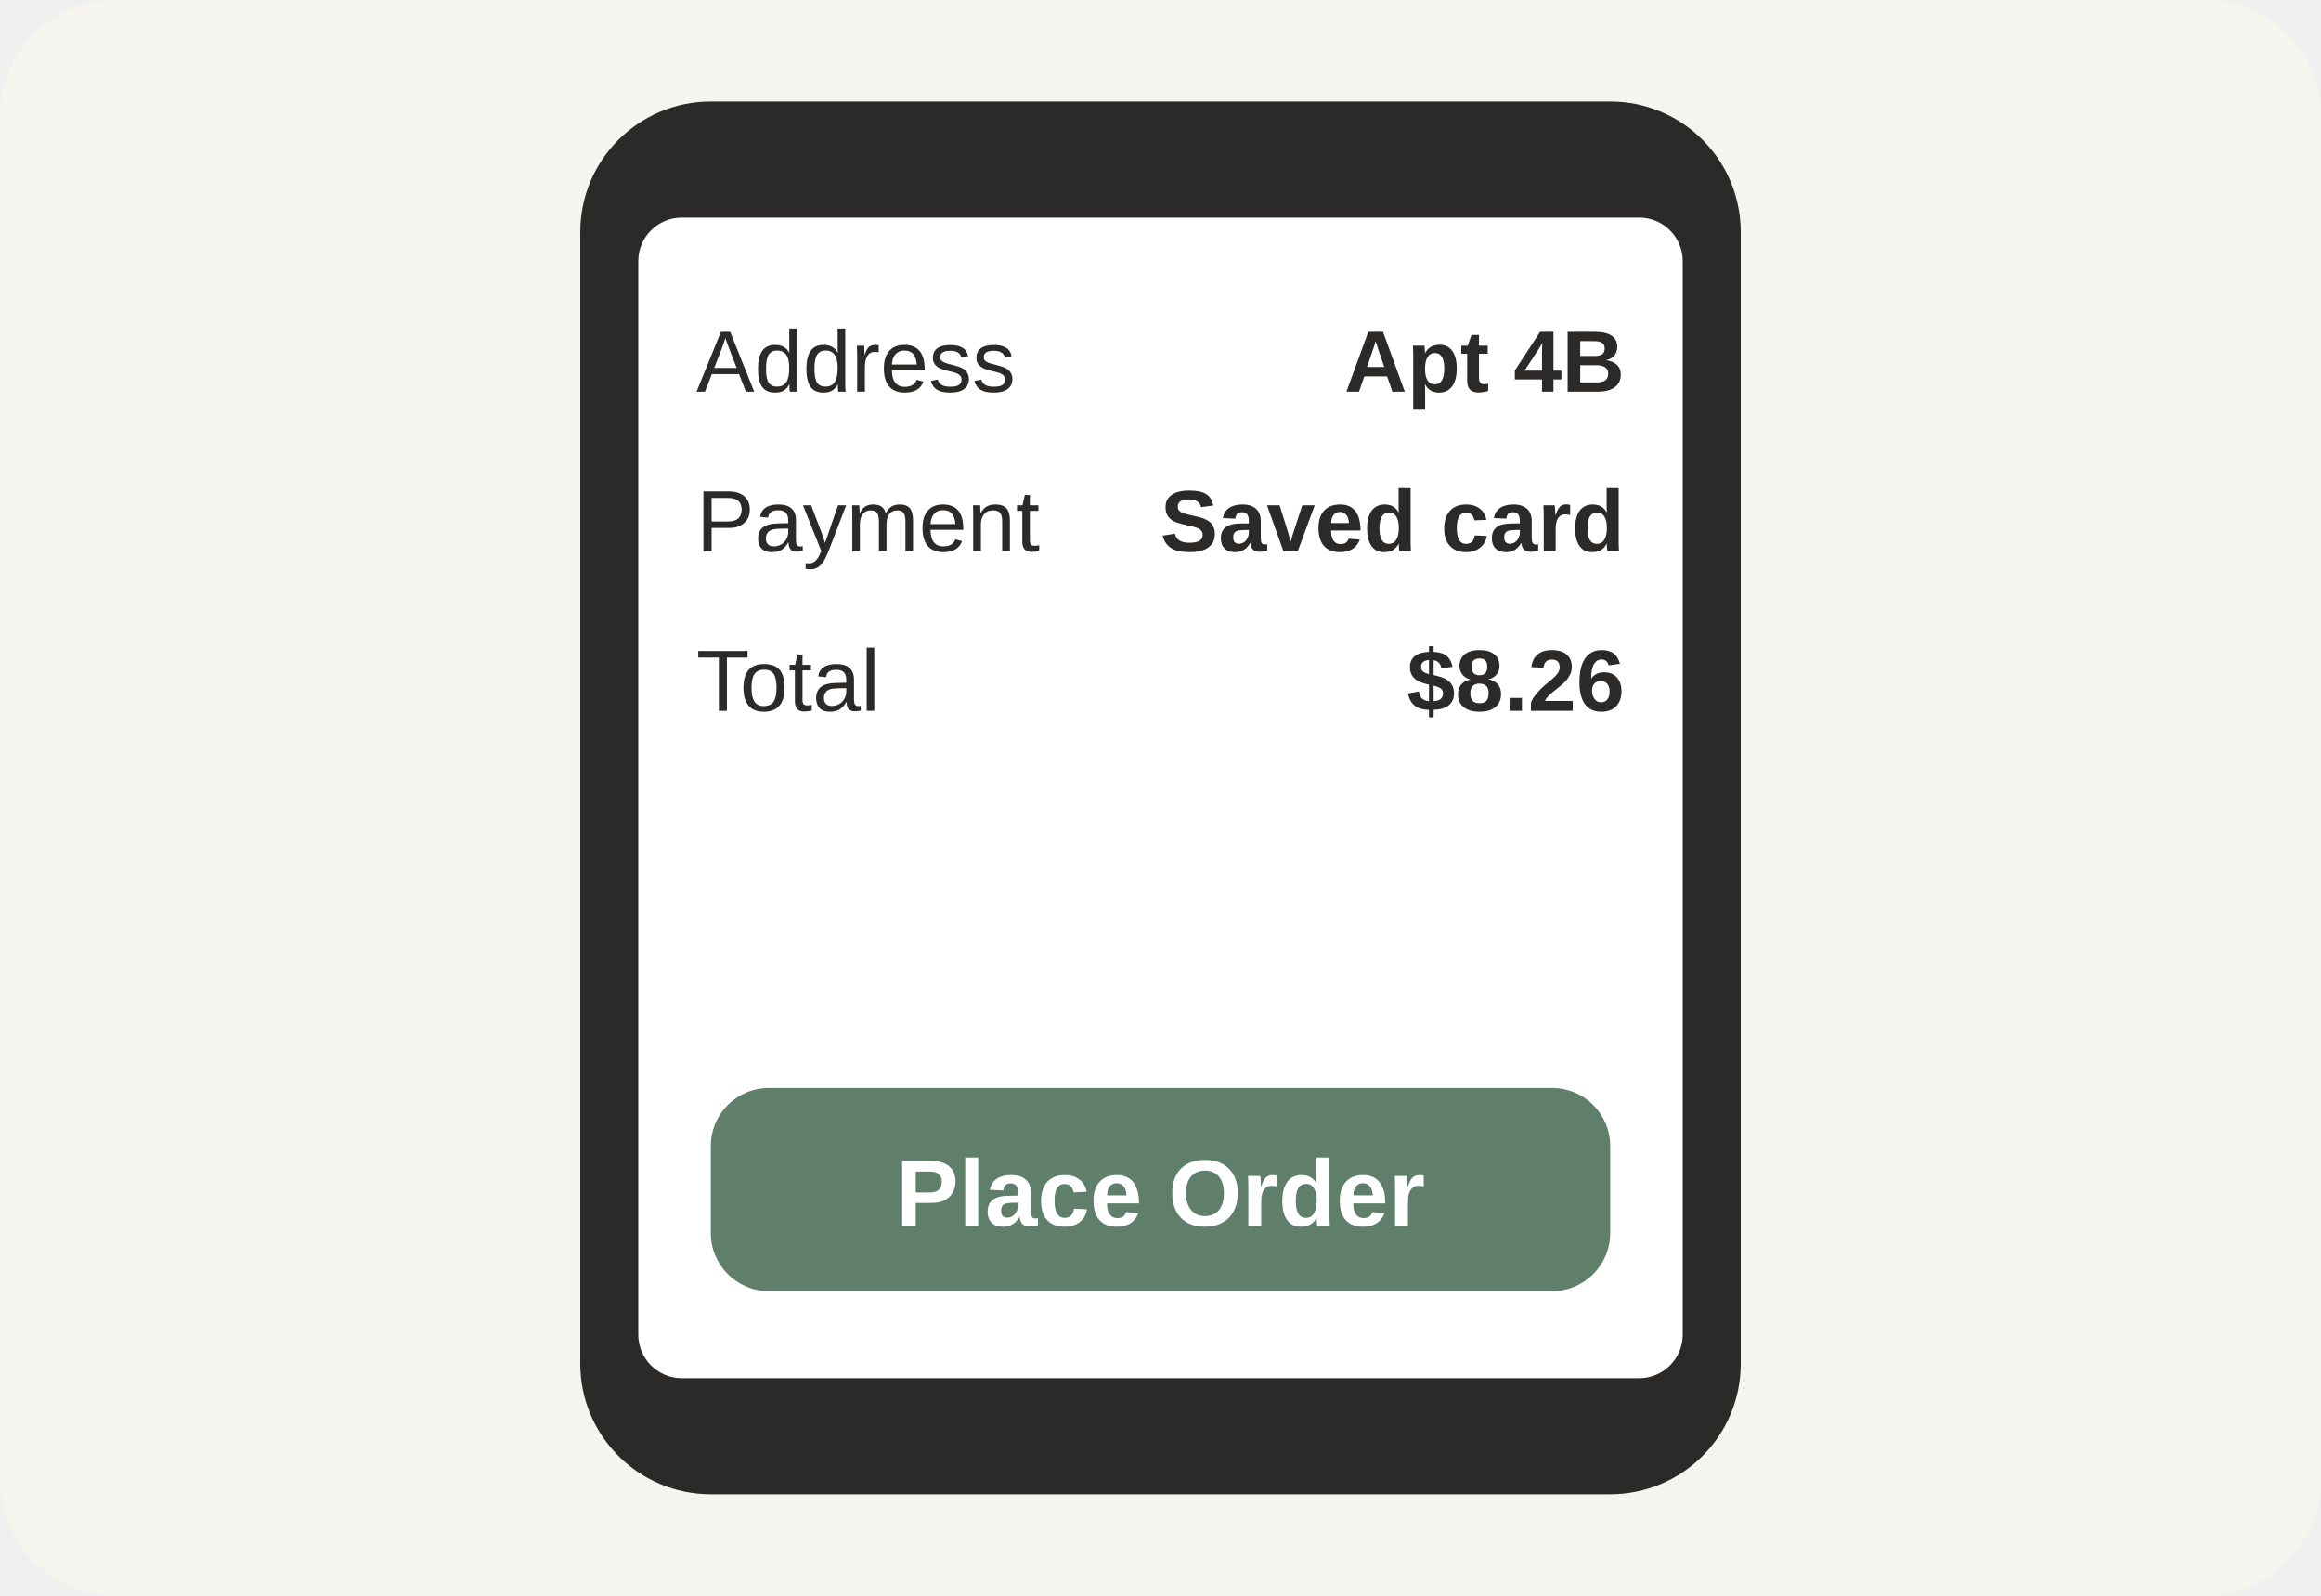
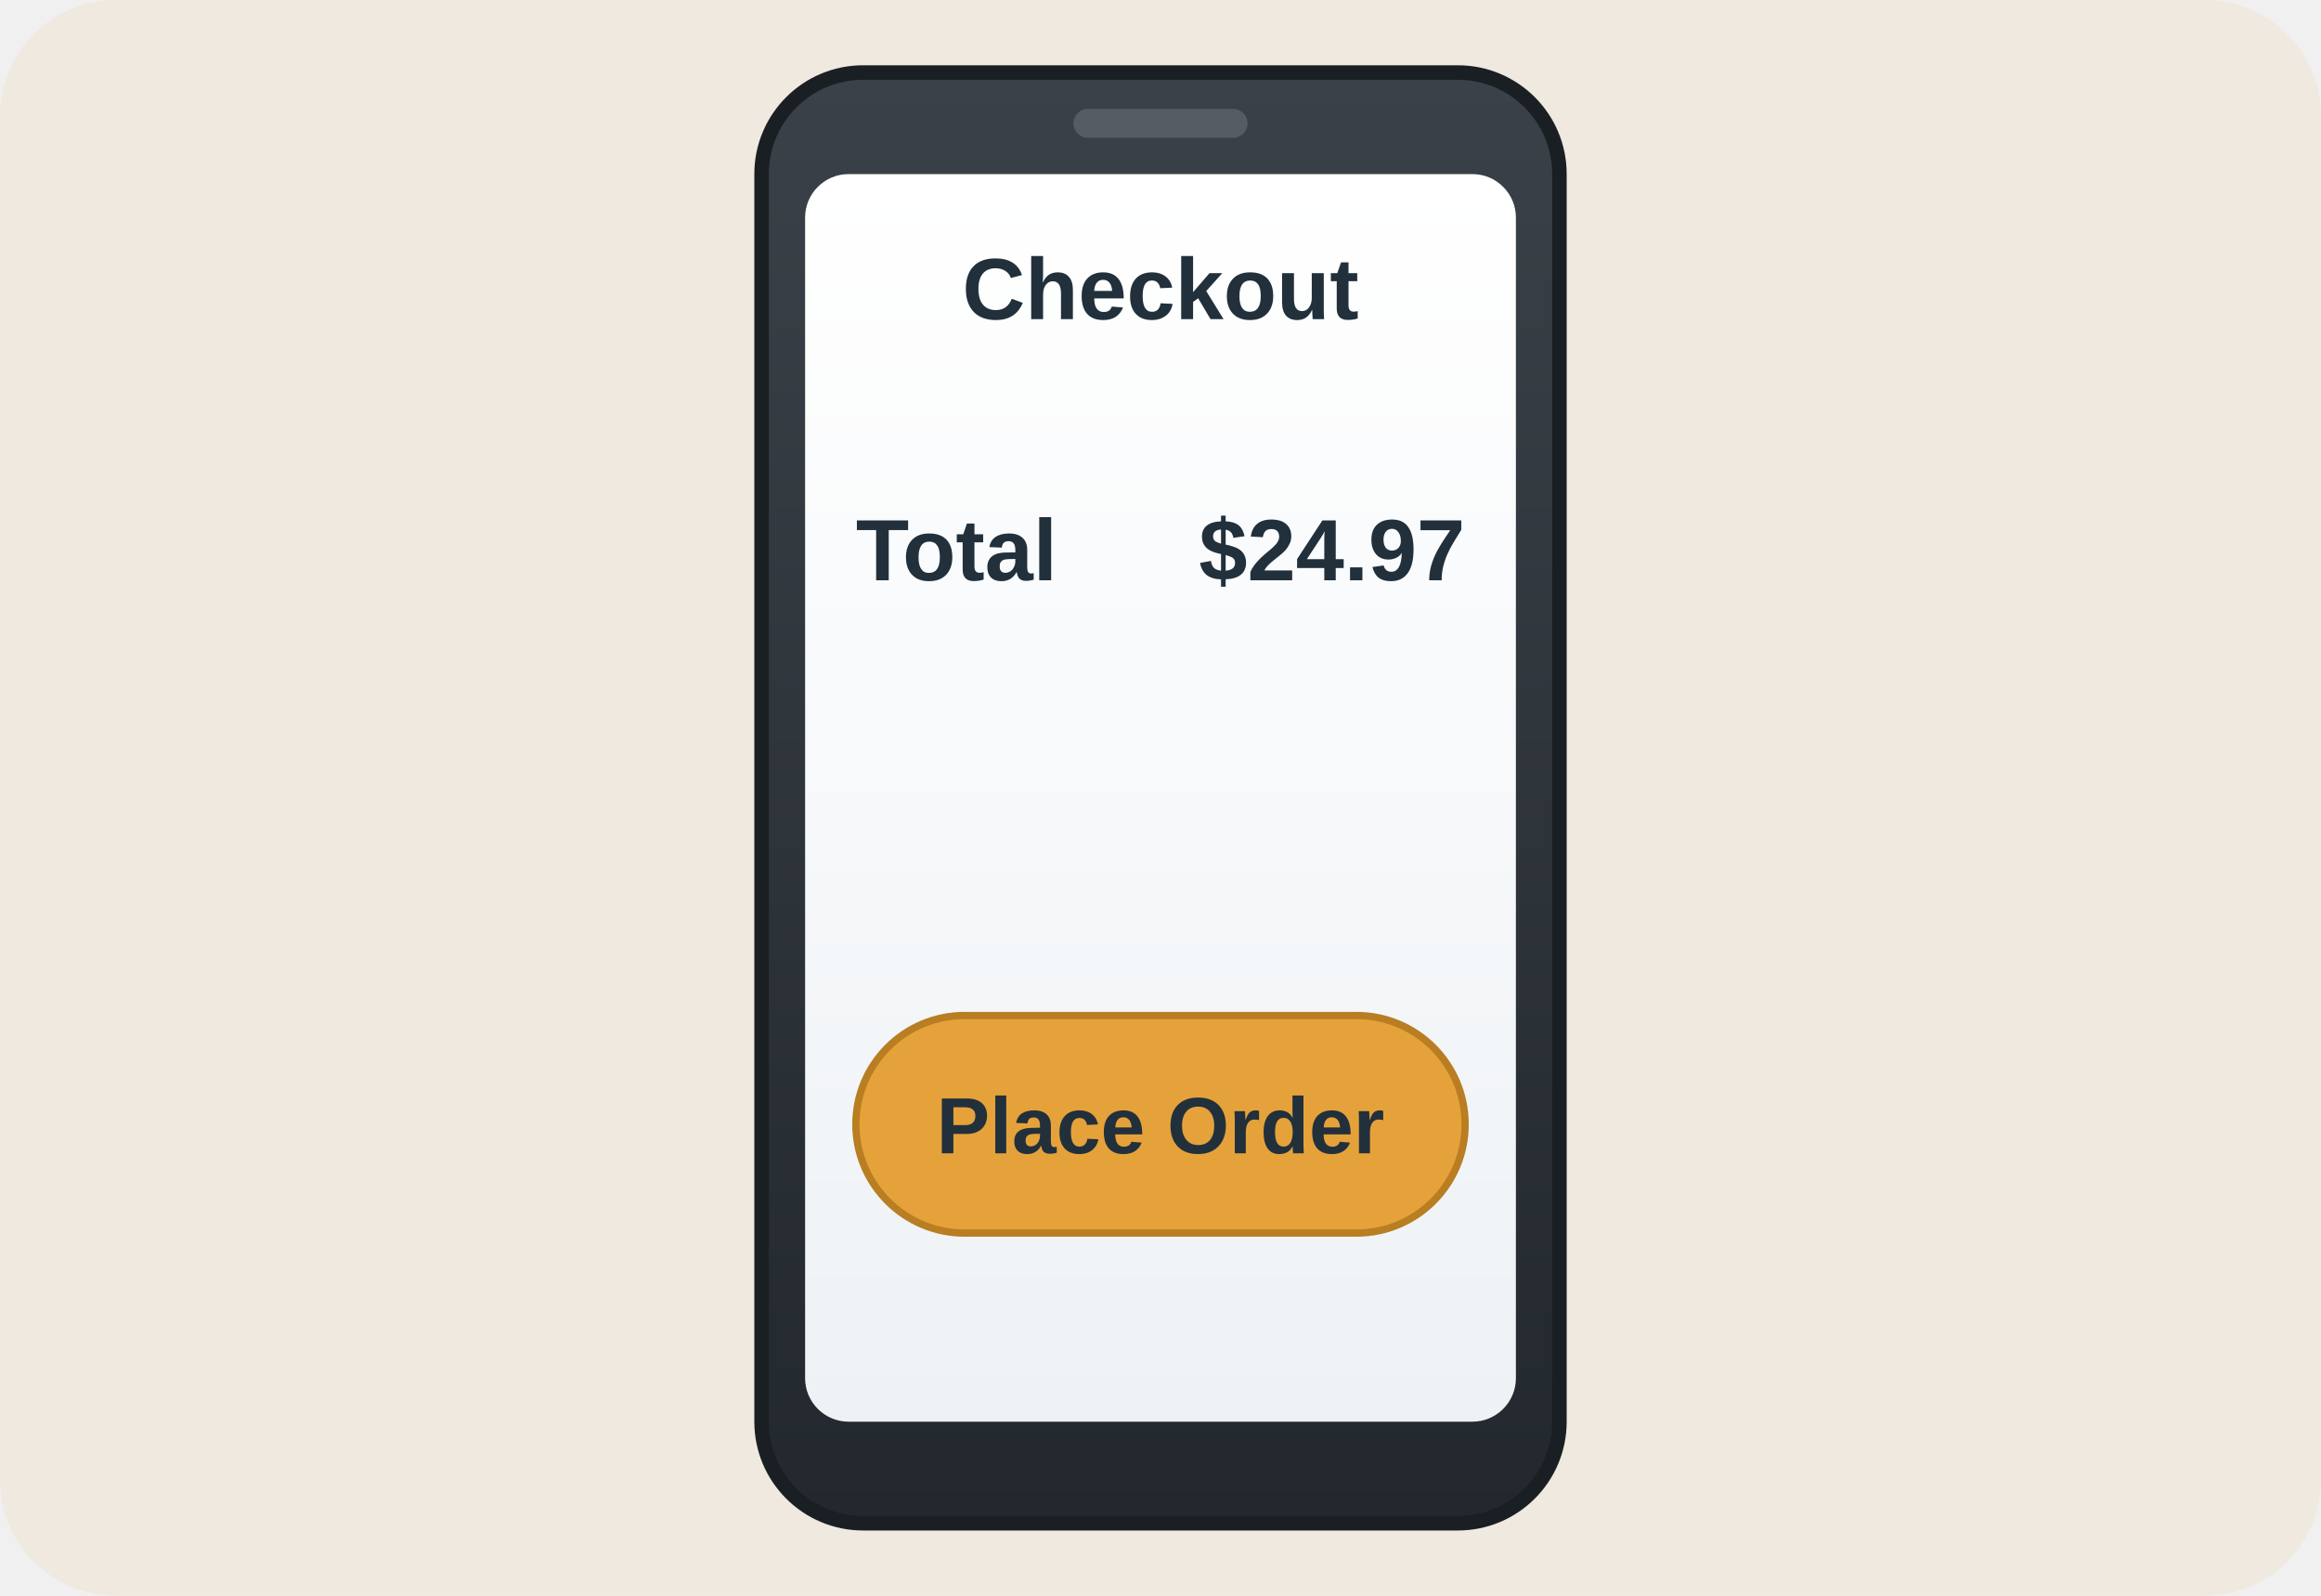
- <svg xmlns="http://www.w3.org/2000/svg" viewBox="0 0 320 220" role="img">
-   <rect width="320" height="220" rx="16" fill="#f6f4ef" />
-   <rect x="80" y="14" width="160" height="192" rx="18" fill="#2b2a28" />
-   <rect x="88" y="30" width="144" height="160" rx="6" fill="#fff" />
-   <text x="96" y="54" font-family="system-ui,Segoe UI,Arial,sans-serif" font-size="12" font-weight="400" fill="#2b2a28" text-anchor="start">Address</text>
-   <text x="224" y="54" font-family="system-ui,Segoe UI,Arial,sans-serif" font-size="12" font-weight="600" fill="#2b2a28" text-anchor="end">Apt 4B</text>
-   <text x="96" y="76" font-family="system-ui,Segoe UI,Arial,sans-serif" font-size="12" font-weight="400" fill="#2b2a28" text-anchor="start">Payment</text>
-   <text x="224" y="76" font-family="system-ui,Segoe UI,Arial,sans-serif" font-size="12" font-weight="600" fill="#2b2a28" text-anchor="end">Saved card</text>
-   <text x="96" y="98" font-family="system-ui,Segoe UI,Arial,sans-serif" font-size="12" font-weight="400" fill="#2b2a28" text-anchor="start">Total</text>
-   <text x="224" y="98" font-family="system-ui,Segoe UI,Arial,sans-serif" font-size="12" font-weight="600" fill="#2b2a28" text-anchor="end">$8.26</text>
-   <rect x="98" y="150" width="124" height="28" rx="8" fill="#5f7f6a" />
-   <text x="160" y="169" font-family="system-ui,Segoe UI,Arial,sans-serif" font-size="13" font-weight="600" fill="#fff" text-anchor="middle">Place Order</text>
+ <svg xmlns="http://www.w3.org/2000/svg" viewBox="0 0 320 220" role="img" aria-label="A Place Order button on a checkout screen">
+   <defs>
+     <linearGradient id="metal" x1="0" y1="0" x2="0" y2="1">
+       <stop offset="0" stop-color="#f4f5f6" />
+       <stop offset="1" stop-color="#d6dade" />
+     </linearGradient>
+     <linearGradient id="cavity" x1="0" y1="0" x2="0" y2="1">
+       <stop offset="0" stop-color="#ece6d8" />
+       <stop offset="1" stop-color="#cfc6b3" />
+     </linearGradient>
+     <linearGradient id="door" x1="0" y1="0" x2="1" y2="0">
+       <stop offset="0" stop-color="#cfd3d7" />
+       <stop offset="1" stop-color="#eef0f2" />
+     </linearGradient>
+     <linearGradient id="skin" x1="0" y1="0" x2="1" y2="1">
+       <stop offset="0" stop-color="#e6b896" />
+       <stop offset="1" stop-color="#c98f6b" />
+     </linearGradient>
+     <linearGradient id="mitt" x1="0" y1="0" x2="1" y2="1">
+       <stop offset="0" stop-color="#7a9cc6" />
+       <stop offset="1" stop-color="#4f73a1" />
+     </linearGradient>
+     <linearGradient id="screen" x1="0" y1="0" x2="0" y2="1">
+       <stop offset="0" stop-color="#ffffff" />
+       <stop offset="1" stop-color="#eef2f5" />
+     </linearGradient>
+     <linearGradient id="dark" x1="0" y1="0" x2="0" y2="1">
+       <stop offset="0" stop-color="#3a4148" />
+       <stop offset="1" stop-color="#22282d" />
+     </linearGradient>
+     <linearGradient id="box" x1="0" y1="0" x2="1" y2="1">
+       <stop offset="0" stop-color="#3f7fa6" />
+       <stop offset="1" stop-color="#2d5f80" />
+     </linearGradient>
+     <radialGradient id="food" cx="0.5" cy="0.4" r="0.6">
+       <stop offset="0" stop-color="#e9a45a" />
+       <stop offset="1" stop-color="#b8692c" />
+     </radialGradient>
+     <pattern id="mesh" width="5" height="5" patternUnits="userSpaceOnUse">
+       <circle cx="2.5" cy="2.5" r="1" fill="#3b3f44" />
+     </pattern>
+   </defs>
+   <rect width="320" height="220" rx="16" fill="#efe9df" />
+   <rect x="105" y="10" width="110" height="200" rx="14" fill="url(#dark)" stroke="#1a1f23" stroke-width="2" />
+   <rect x="111" y="24" width="98" height="172" rx="6" fill="url(#screen)" />
+   <rect x="148.0" y="15" width="24" height="4" rx="2" fill="#555c63" />
+   <text x="160" y="44" text-anchor="middle" font-family="Arial,Helvetica,sans-serif" font-size="12" font-weight="700" fill="#22303c">Checkout</text>
+   <text x="118" y="80" font-family="Arial,Helvetica,sans-serif" font-size="12" font-weight="700" fill="#22303c">Total</text>
+   <text x="202" y="80" text-anchor="end" font-family="Arial,Helvetica,sans-serif" font-size="12" font-weight="700" fill="#22303c">$24.97</text>
+   <rect x="118" y="140" width="84" height="30" rx="15" fill="#e5a23a" stroke="#b97d22" />
+   <text x="160" y="159" text-anchor="middle" font-family="Arial,Helvetica,sans-serif" font-size="11" font-weight="700" fill="#22303c">Place Order</text>
</svg>
